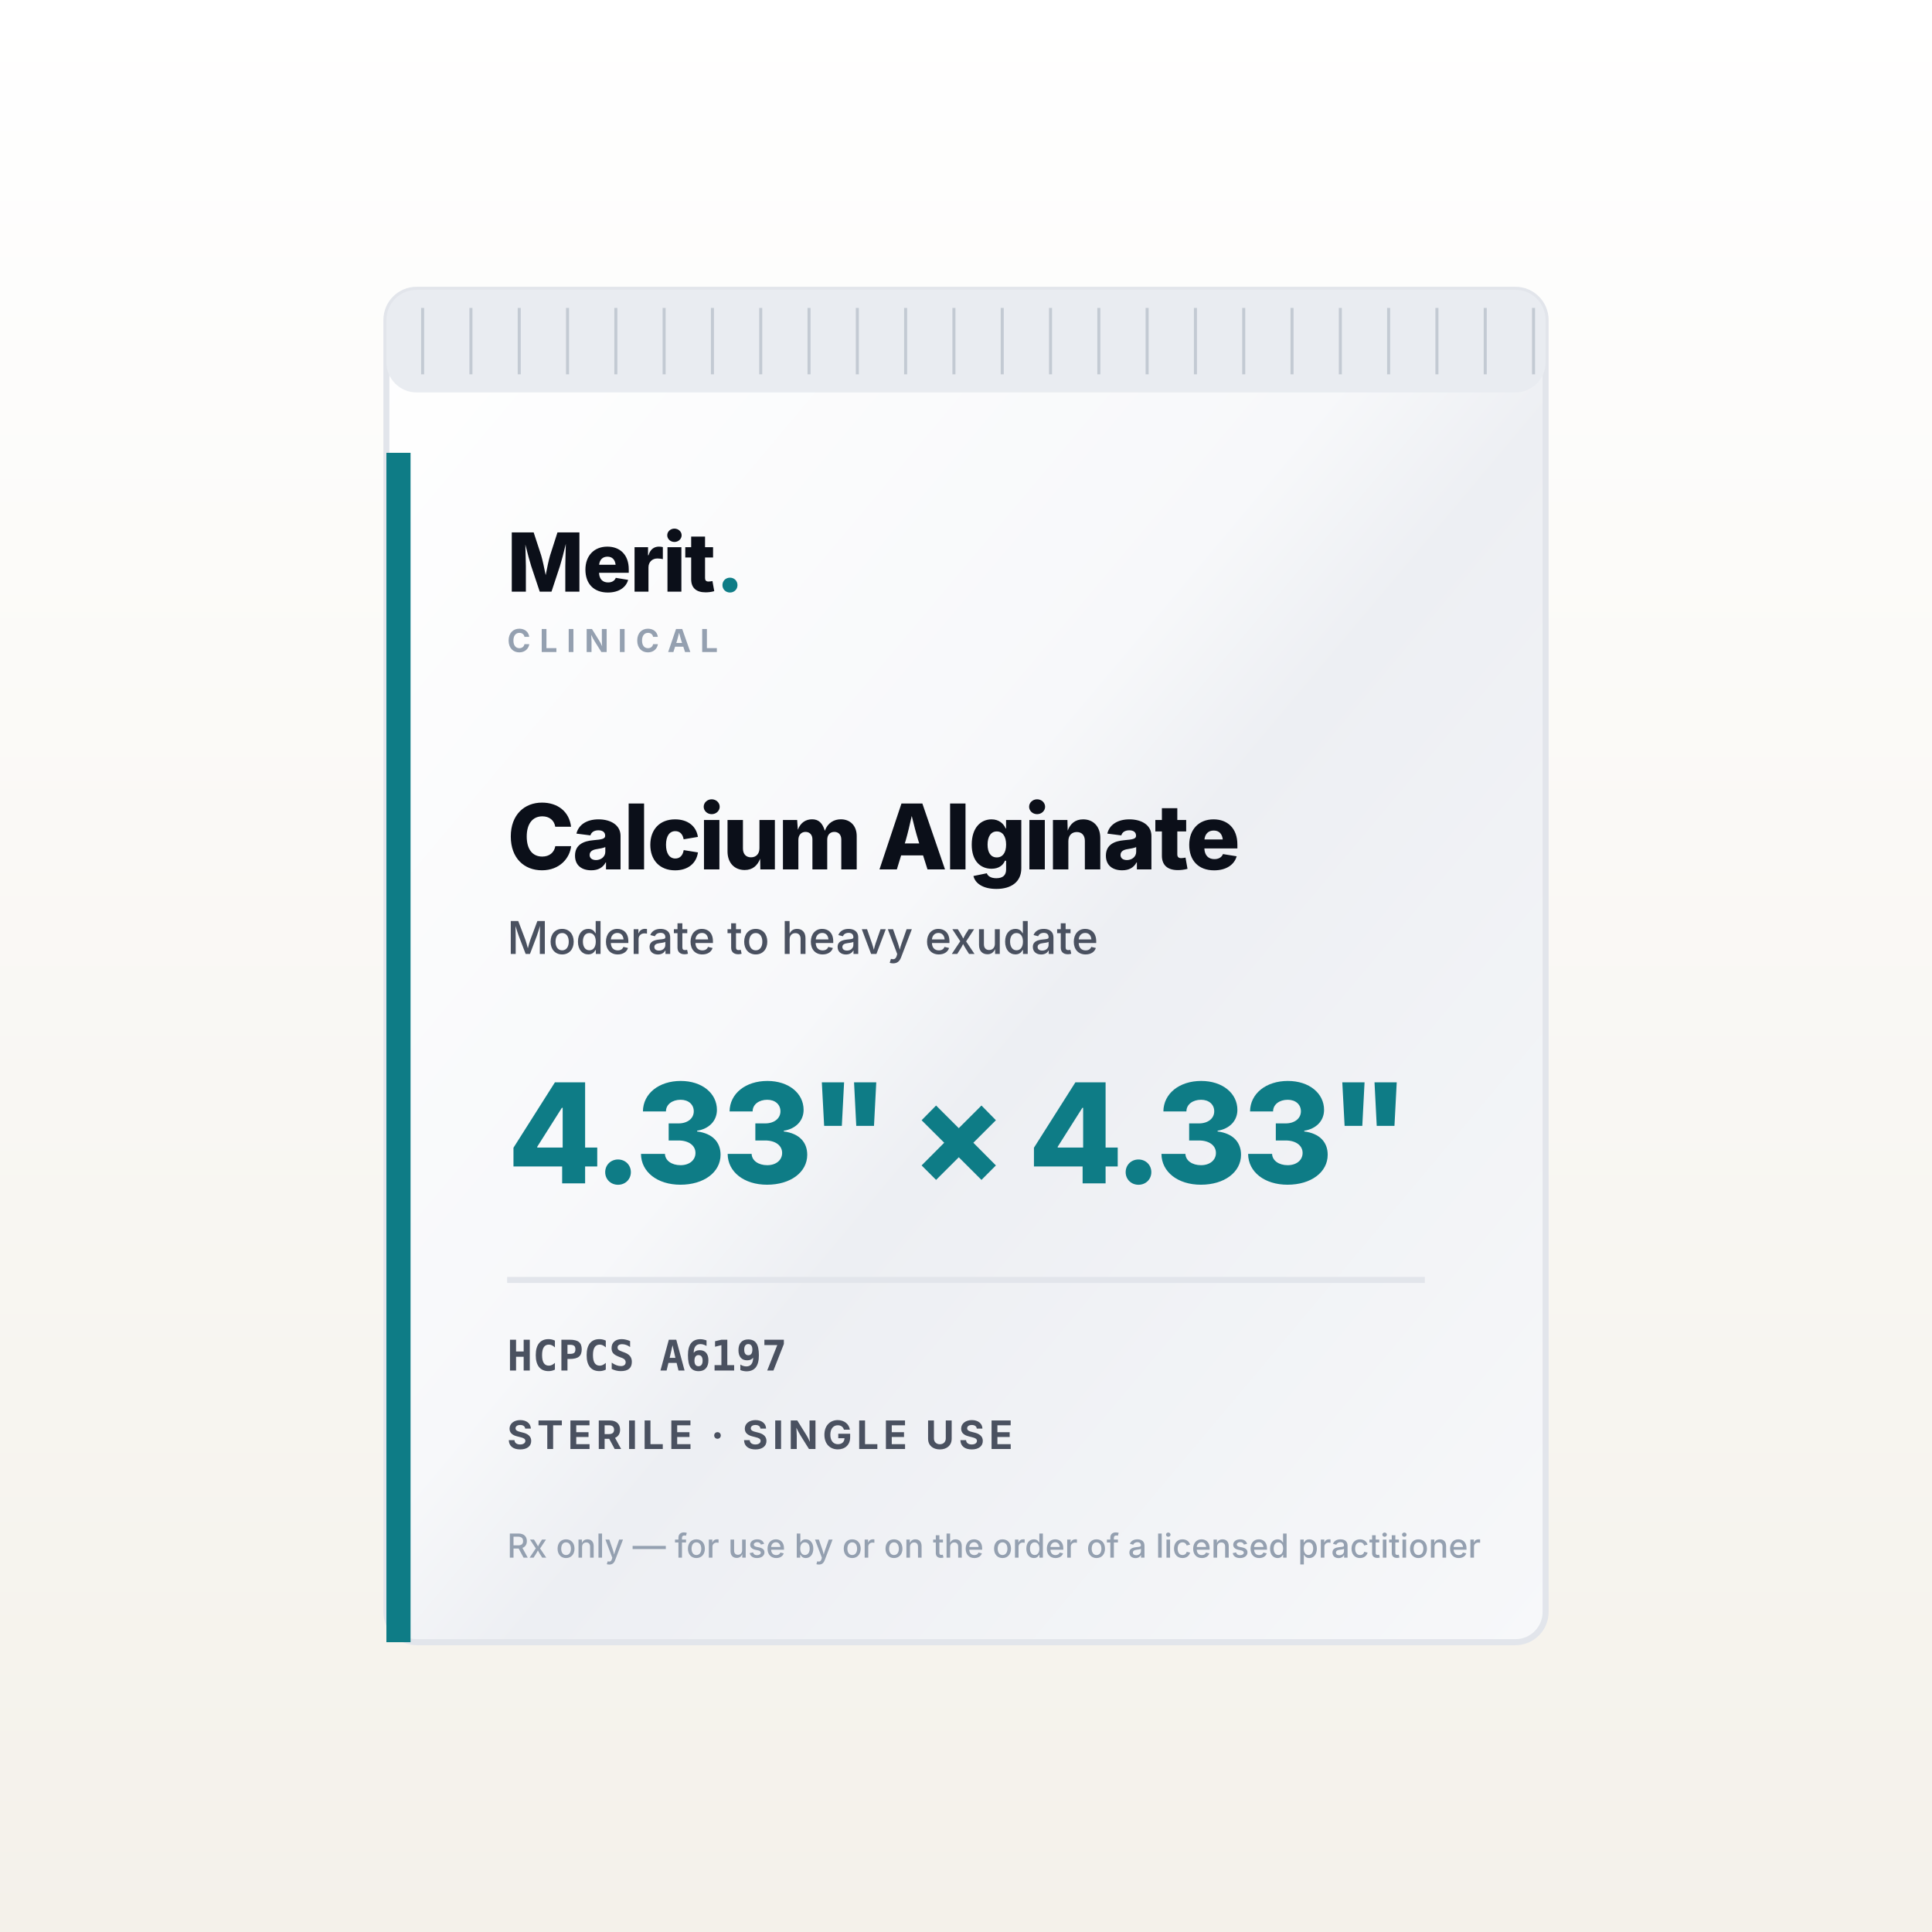
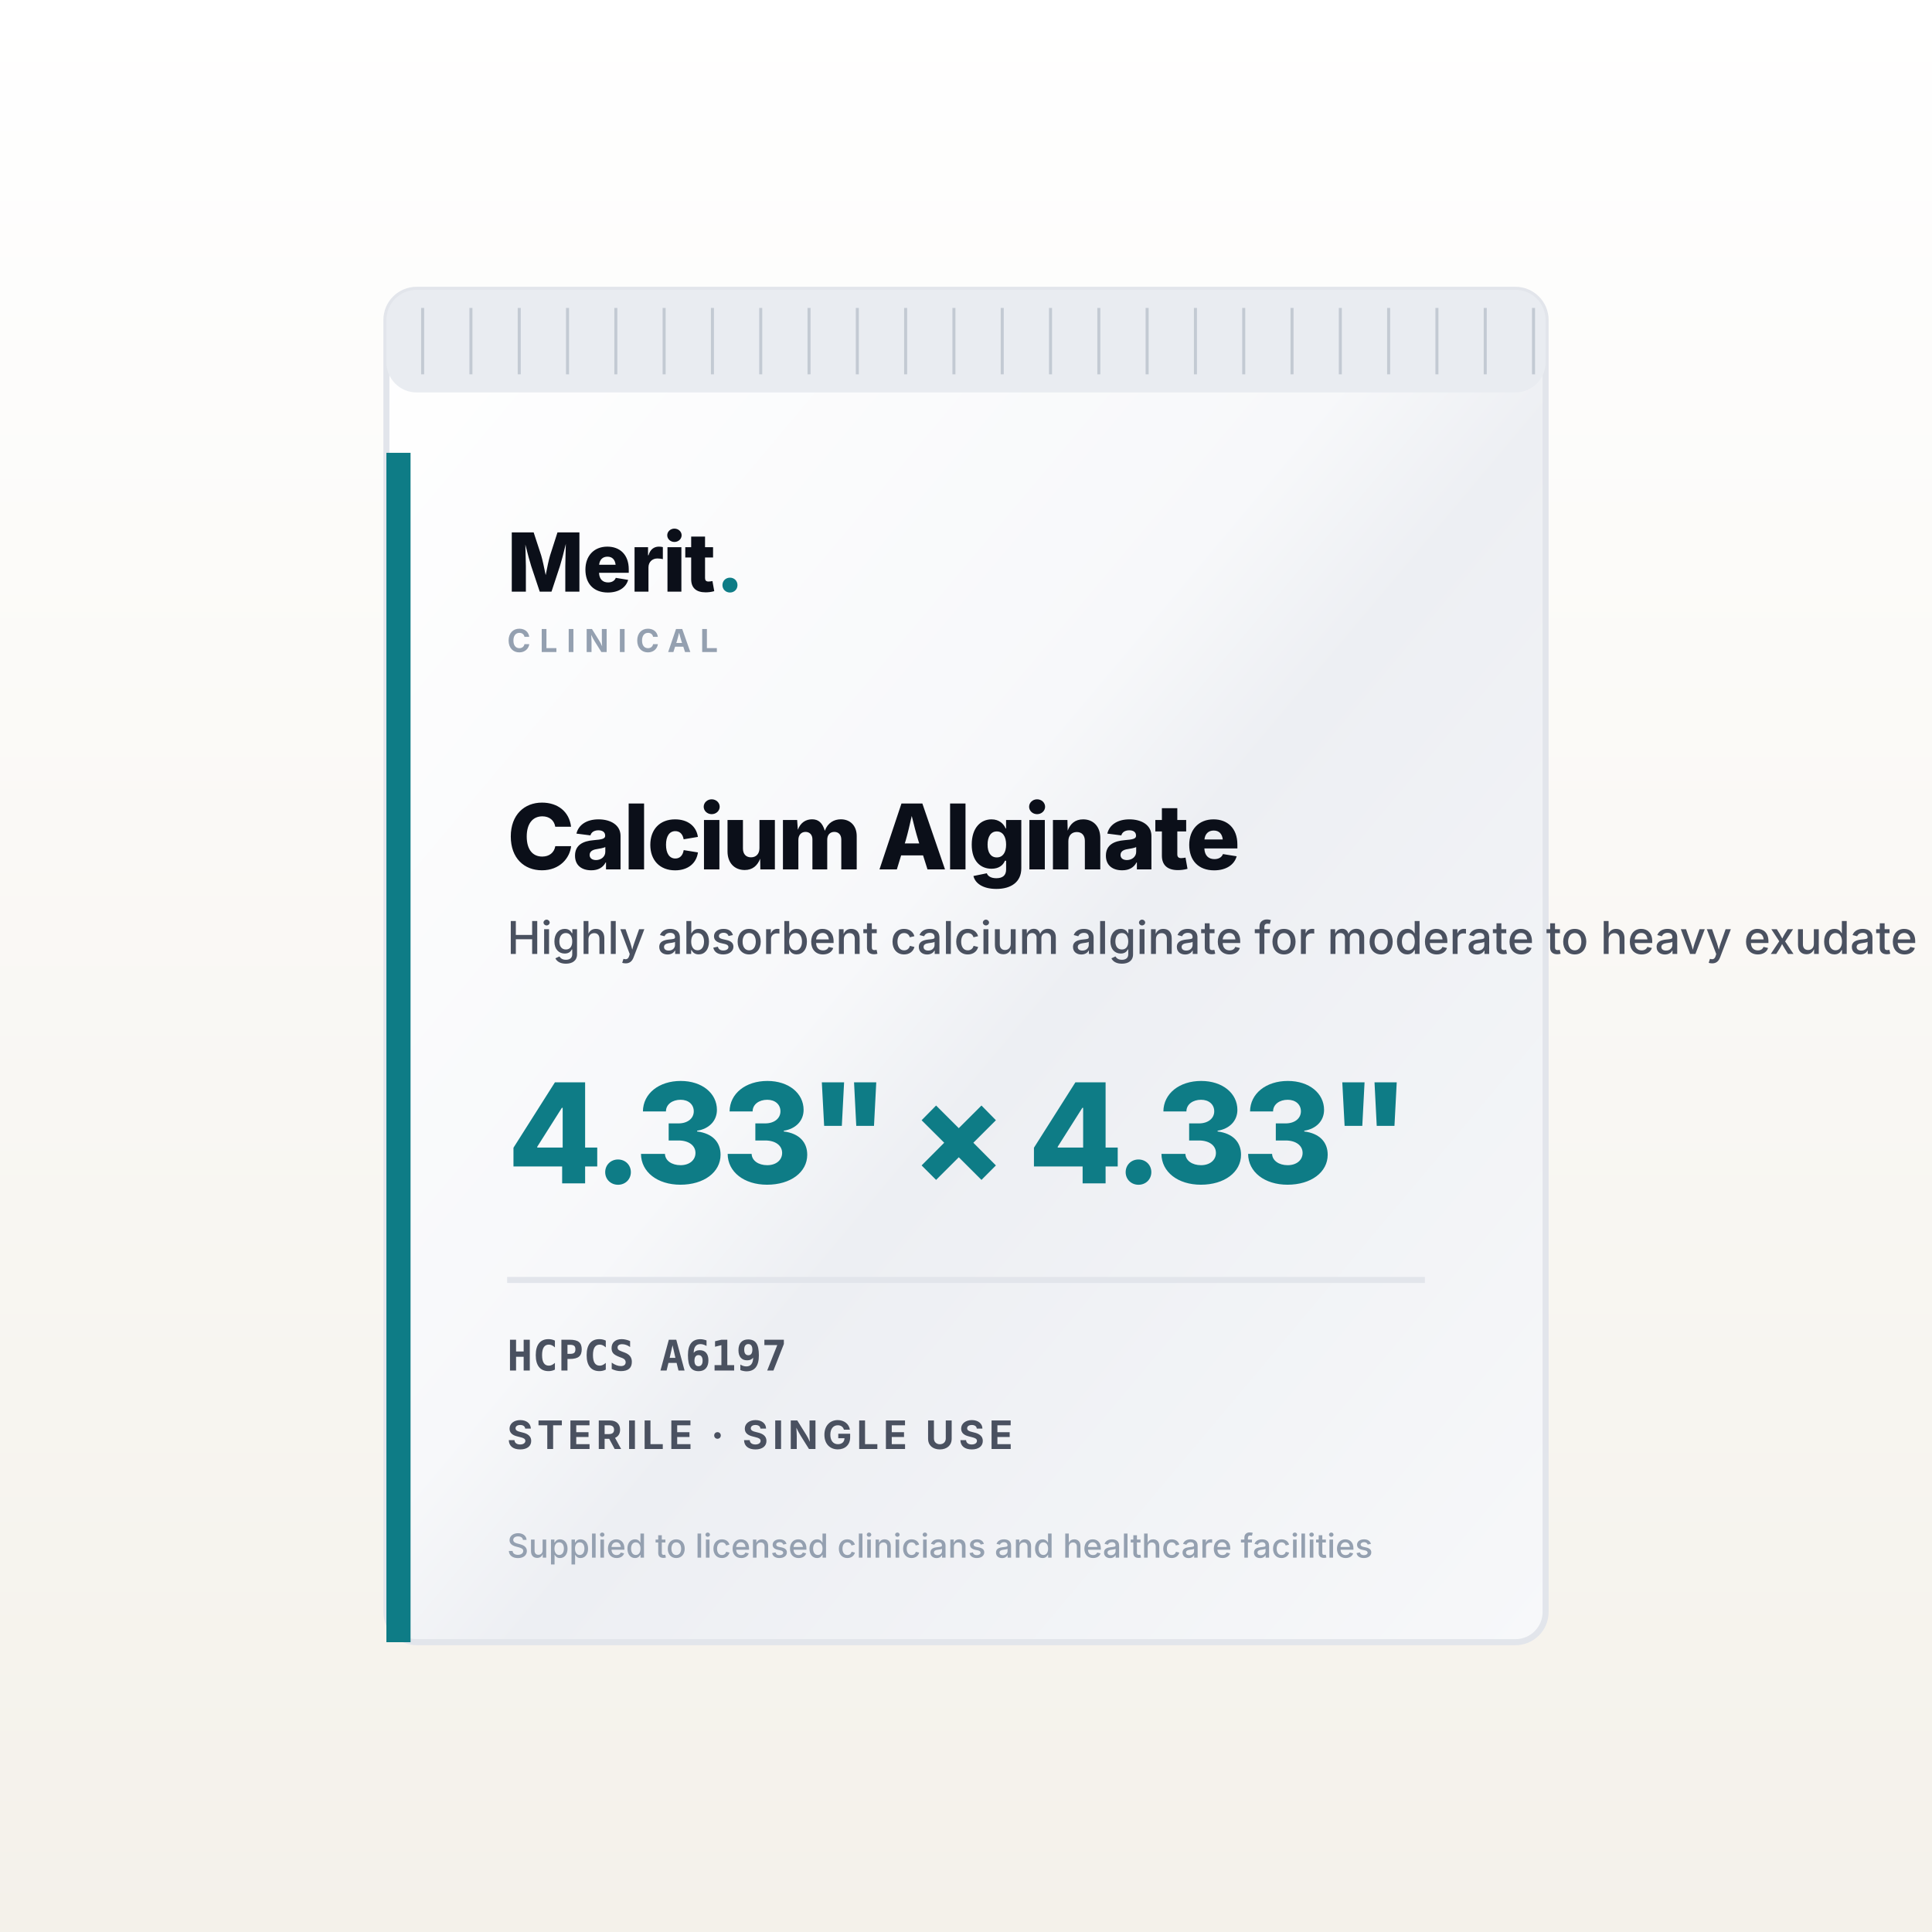
<svg xmlns="http://www.w3.org/2000/svg" viewBox="0 0 640 640" width="640" height="640" role="img" aria-label="Calcium Alginate">
  <defs>
    <linearGradient id="bg" x1="0" y1="0" x2="0" y2="1">
      <stop offset="0" stop-color="#FFFFFF" />
      <stop offset="1" stop-color="#F4F1EA" />
    </linearGradient>
    <linearGradient id="foil" x1="0" y1="0" x2="1" y2="1">
      <stop offset="0" stop-color="#FFFFFF" />
      <stop offset="0.45" stop-color="#F7F8FA" />
      <stop offset="0.55" stop-color="#EDEFF3" />
      <stop offset="1" stop-color="#F7F8FA" />
    </linearGradient>
  </defs>
  <rect width="640" height="640" fill="url(#bg)" />
  <g>
    <rect x="128" y="96" width="384" height="448" rx="10" fill="url(#foil)" stroke="#E2E5EB" stroke-width="2" />
    <rect x="128" y="96" width="384" height="34" rx="10" fill="#E9ECF1" />
    <g stroke="#94A0B0" stroke-width="1" opacity="0.45">
      <line x1="140" y1="102" x2="140" y2="124" />
      <line x1="156" y1="102" x2="156" y2="124" />
      <line x1="172" y1="102" x2="172" y2="124" />
      <line x1="188" y1="102" x2="188" y2="124" />
      <line x1="204" y1="102" x2="204" y2="124" />
      <line x1="220" y1="102" x2="220" y2="124" />
      <line x1="236" y1="102" x2="236" y2="124" />
      <line x1="252" y1="102" x2="252" y2="124" />
      <line x1="268" y1="102" x2="268" y2="124" />
      <line x1="284" y1="102" x2="284" y2="124" />
      <line x1="300" y1="102" x2="300" y2="124" />
      <line x1="316" y1="102" x2="316" y2="124" />
      <line x1="332" y1="102" x2="332" y2="124" />
      <line x1="348" y1="102" x2="348" y2="124" />
      <line x1="364" y1="102" x2="364" y2="124" />
      <line x1="380" y1="102" x2="380" y2="124" />
      <line x1="396" y1="102" x2="396" y2="124" />
      <line x1="412" y1="102" x2="412" y2="124" />
      <line x1="428" y1="102" x2="428" y2="124" />
      <line x1="444" y1="102" x2="444" y2="124" />
      <line x1="460" y1="102" x2="460" y2="124" />
      <line x1="476" y1="102" x2="476" y2="124" />
      <line x1="492" y1="102" x2="492" y2="124" />
      <line x1="508" y1="102" x2="508" y2="124" />
    </g>
    <rect x="128" y="150" width="8" height="394" fill="#0E7C86" />
  </g>
  <text x="168" y="196" font-family="Inter, system-ui, sans-serif" font-size="27" font-weight="800" fill="#0B0F19" letter-spacing="-0.5">Merit<tspan fill="#0E7C86">.</tspan>
  </text>
  <text x="168" y="216" font-family="Inter, system-ui, sans-serif" font-size="10.5" font-weight="700" fill="#94A0B0" letter-spacing="3">CLINICAL</text>
  <text x="168" y="288" font-family="Inter, system-ui, sans-serif" font-size="30" font-weight="800" fill="#0B0F19" letter-spacing="-0.7">Calcium Alginate</text>
-   <text x="168" y="316" font-family="Inter, system-ui, sans-serif" font-size="15" font-weight="500" fill="#4A5160">Moderate to heavy exudate</text>
+   <text x="168" y="316" font-family="Inter, system-ui, sans-serif" font-size="15" font-weight="500" fill="#4A5160">Highly absorbent calcium alginate for moderate to heavy exudate</text>
  <text x="168" y="392" font-family="Inter, system-ui, sans-serif" font-size="46" font-weight="800" fill="#0E7C86" letter-spacing="-1.5">4.33" × 4.33"</text>
  <line x1="168" y1="424" x2="472" y2="424" stroke="#E2E5EB" stroke-width="2" />
  <text x="168" y="454" font-family="ui-monospace, monospace" font-size="14" font-weight="600" fill="#4A5160">HCPCS A6197</text>
  <text x="168" y="480" font-family="Inter, system-ui, sans-serif" font-size="13" font-weight="700" fill="#4A5160" letter-spacing="1.5">STERILE · SINGLE USE</text>
-   <text x="168" y="516" font-family="Inter, system-ui, sans-serif" font-size="11" font-weight="500" fill="#94A0B0">Rx only — for use by or on the order of a licensed practitioner</text>
+   <text x="168" y="516" font-family="Inter, system-ui, sans-serif" font-size="11" font-weight="500" fill="#94A0B0">Supplied to licensed clinicians and healthcare facilities</text>
</svg>
